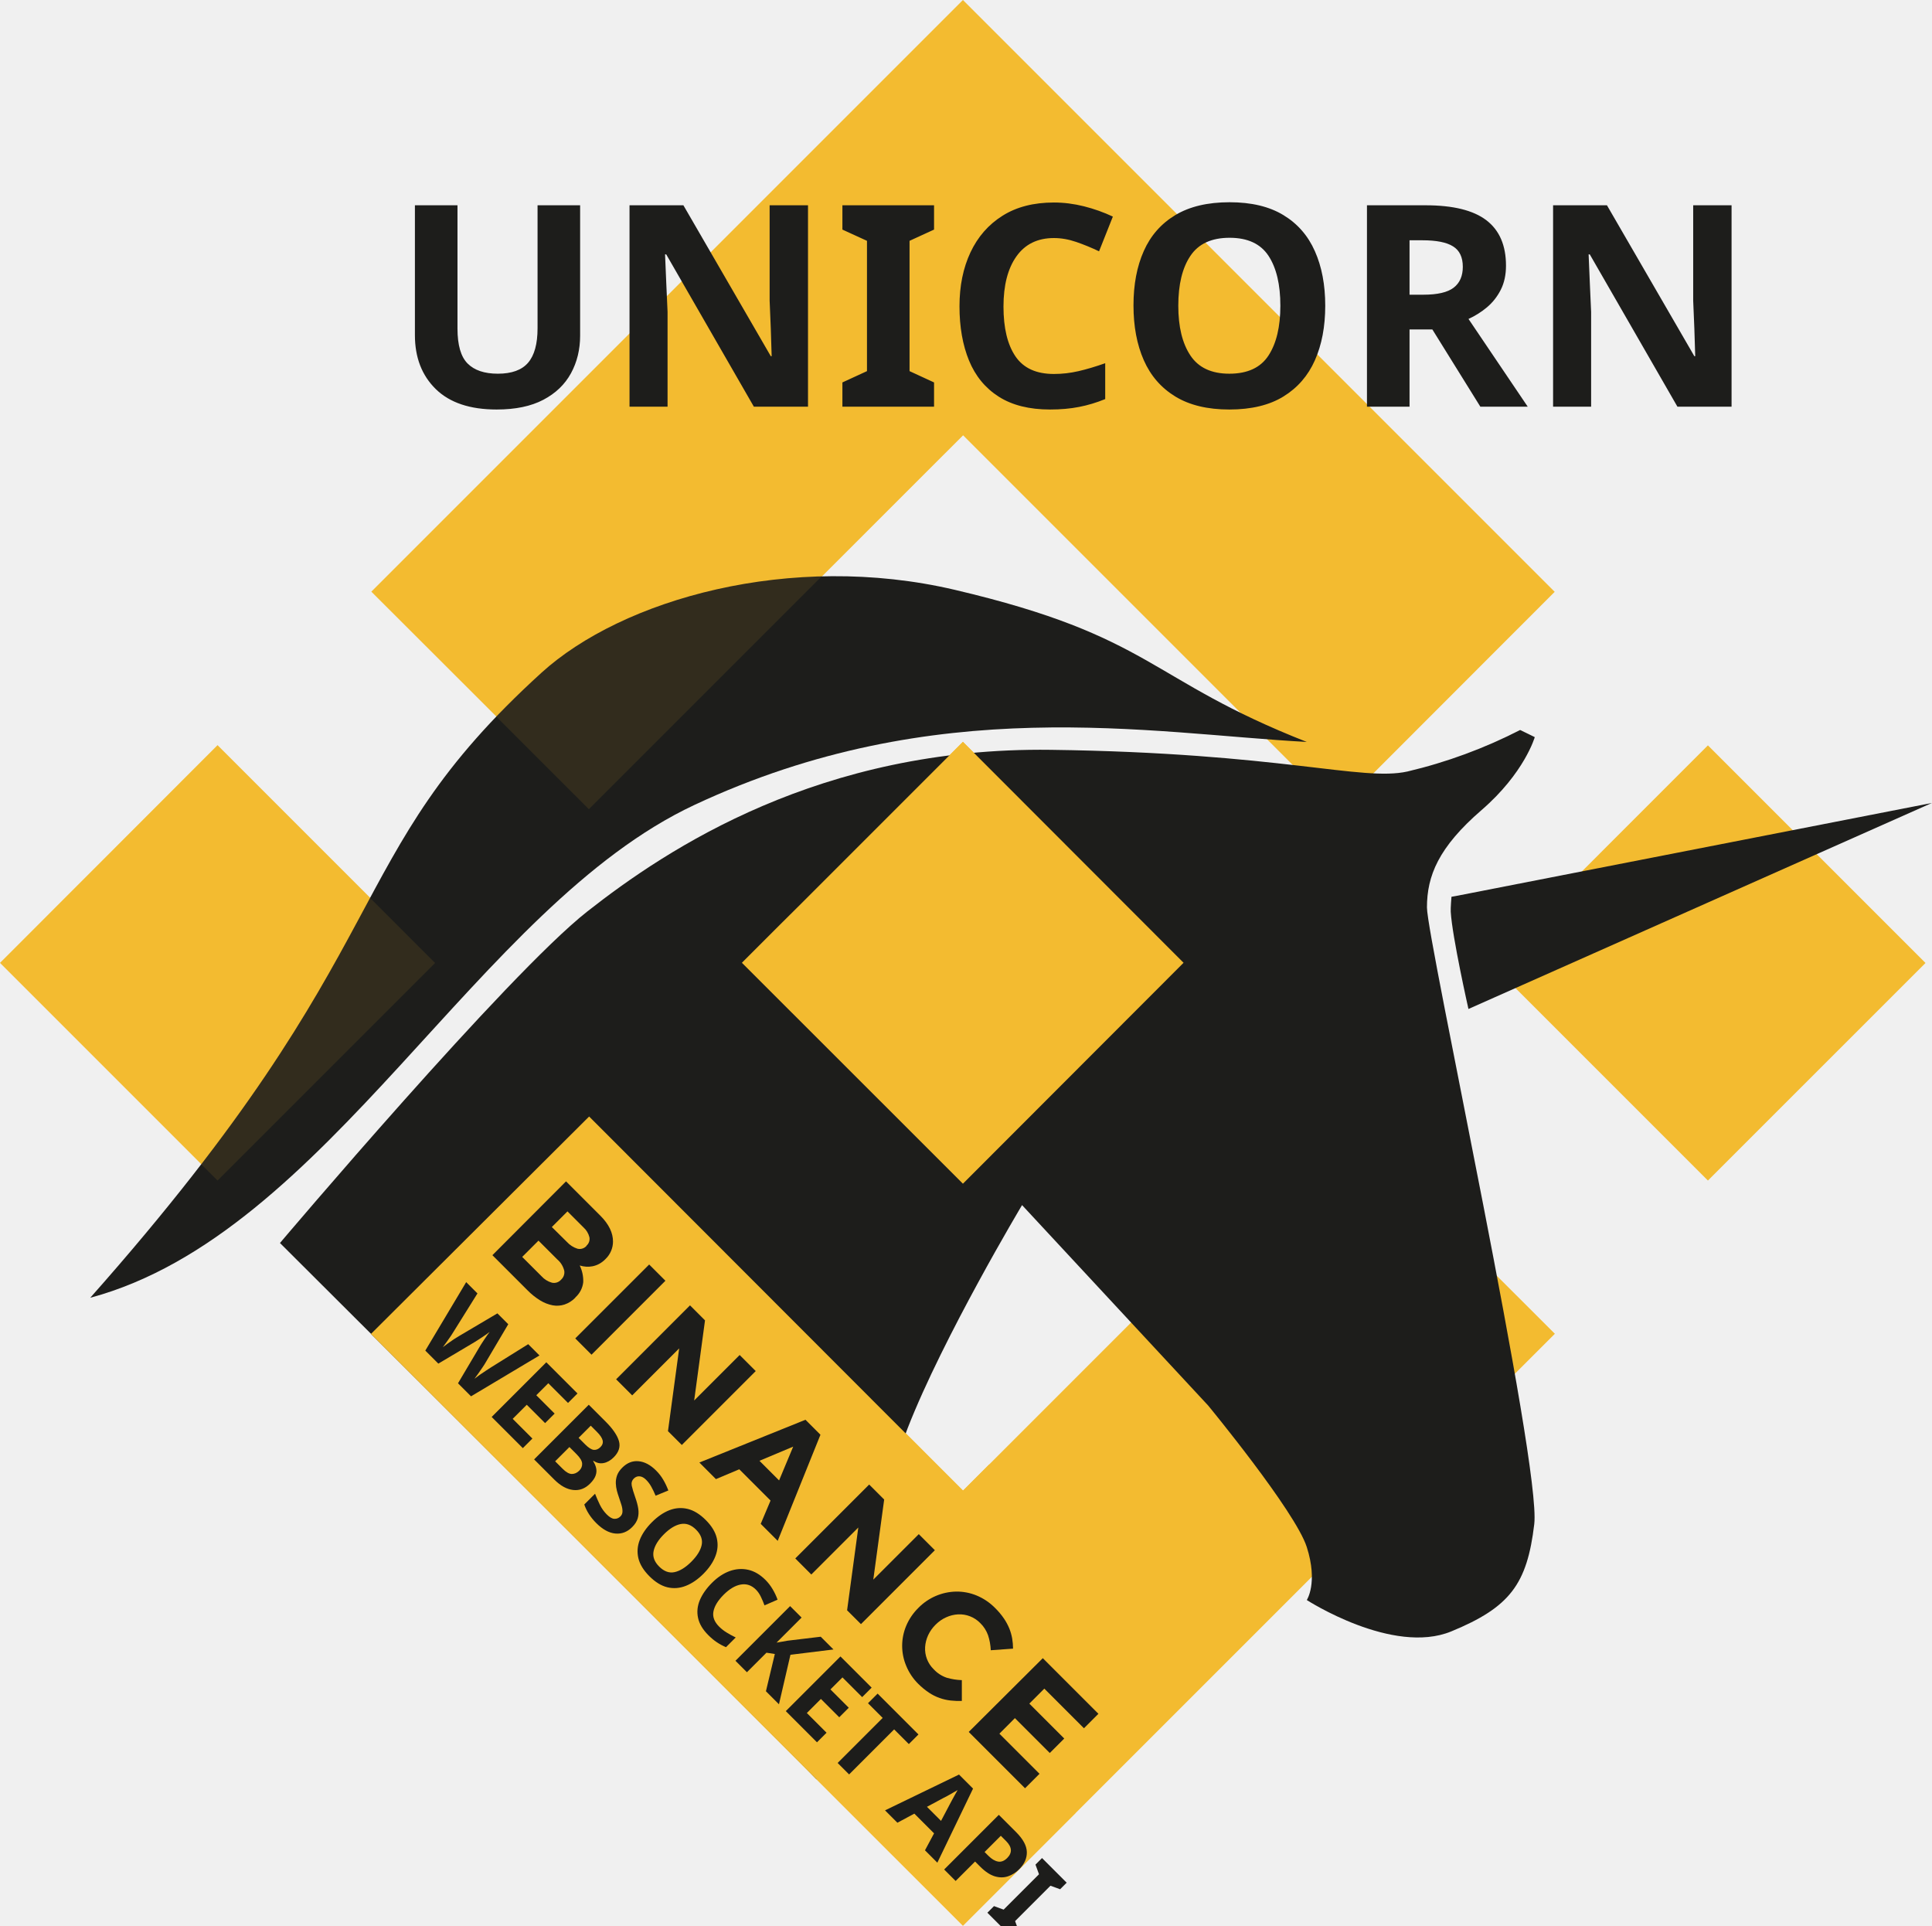
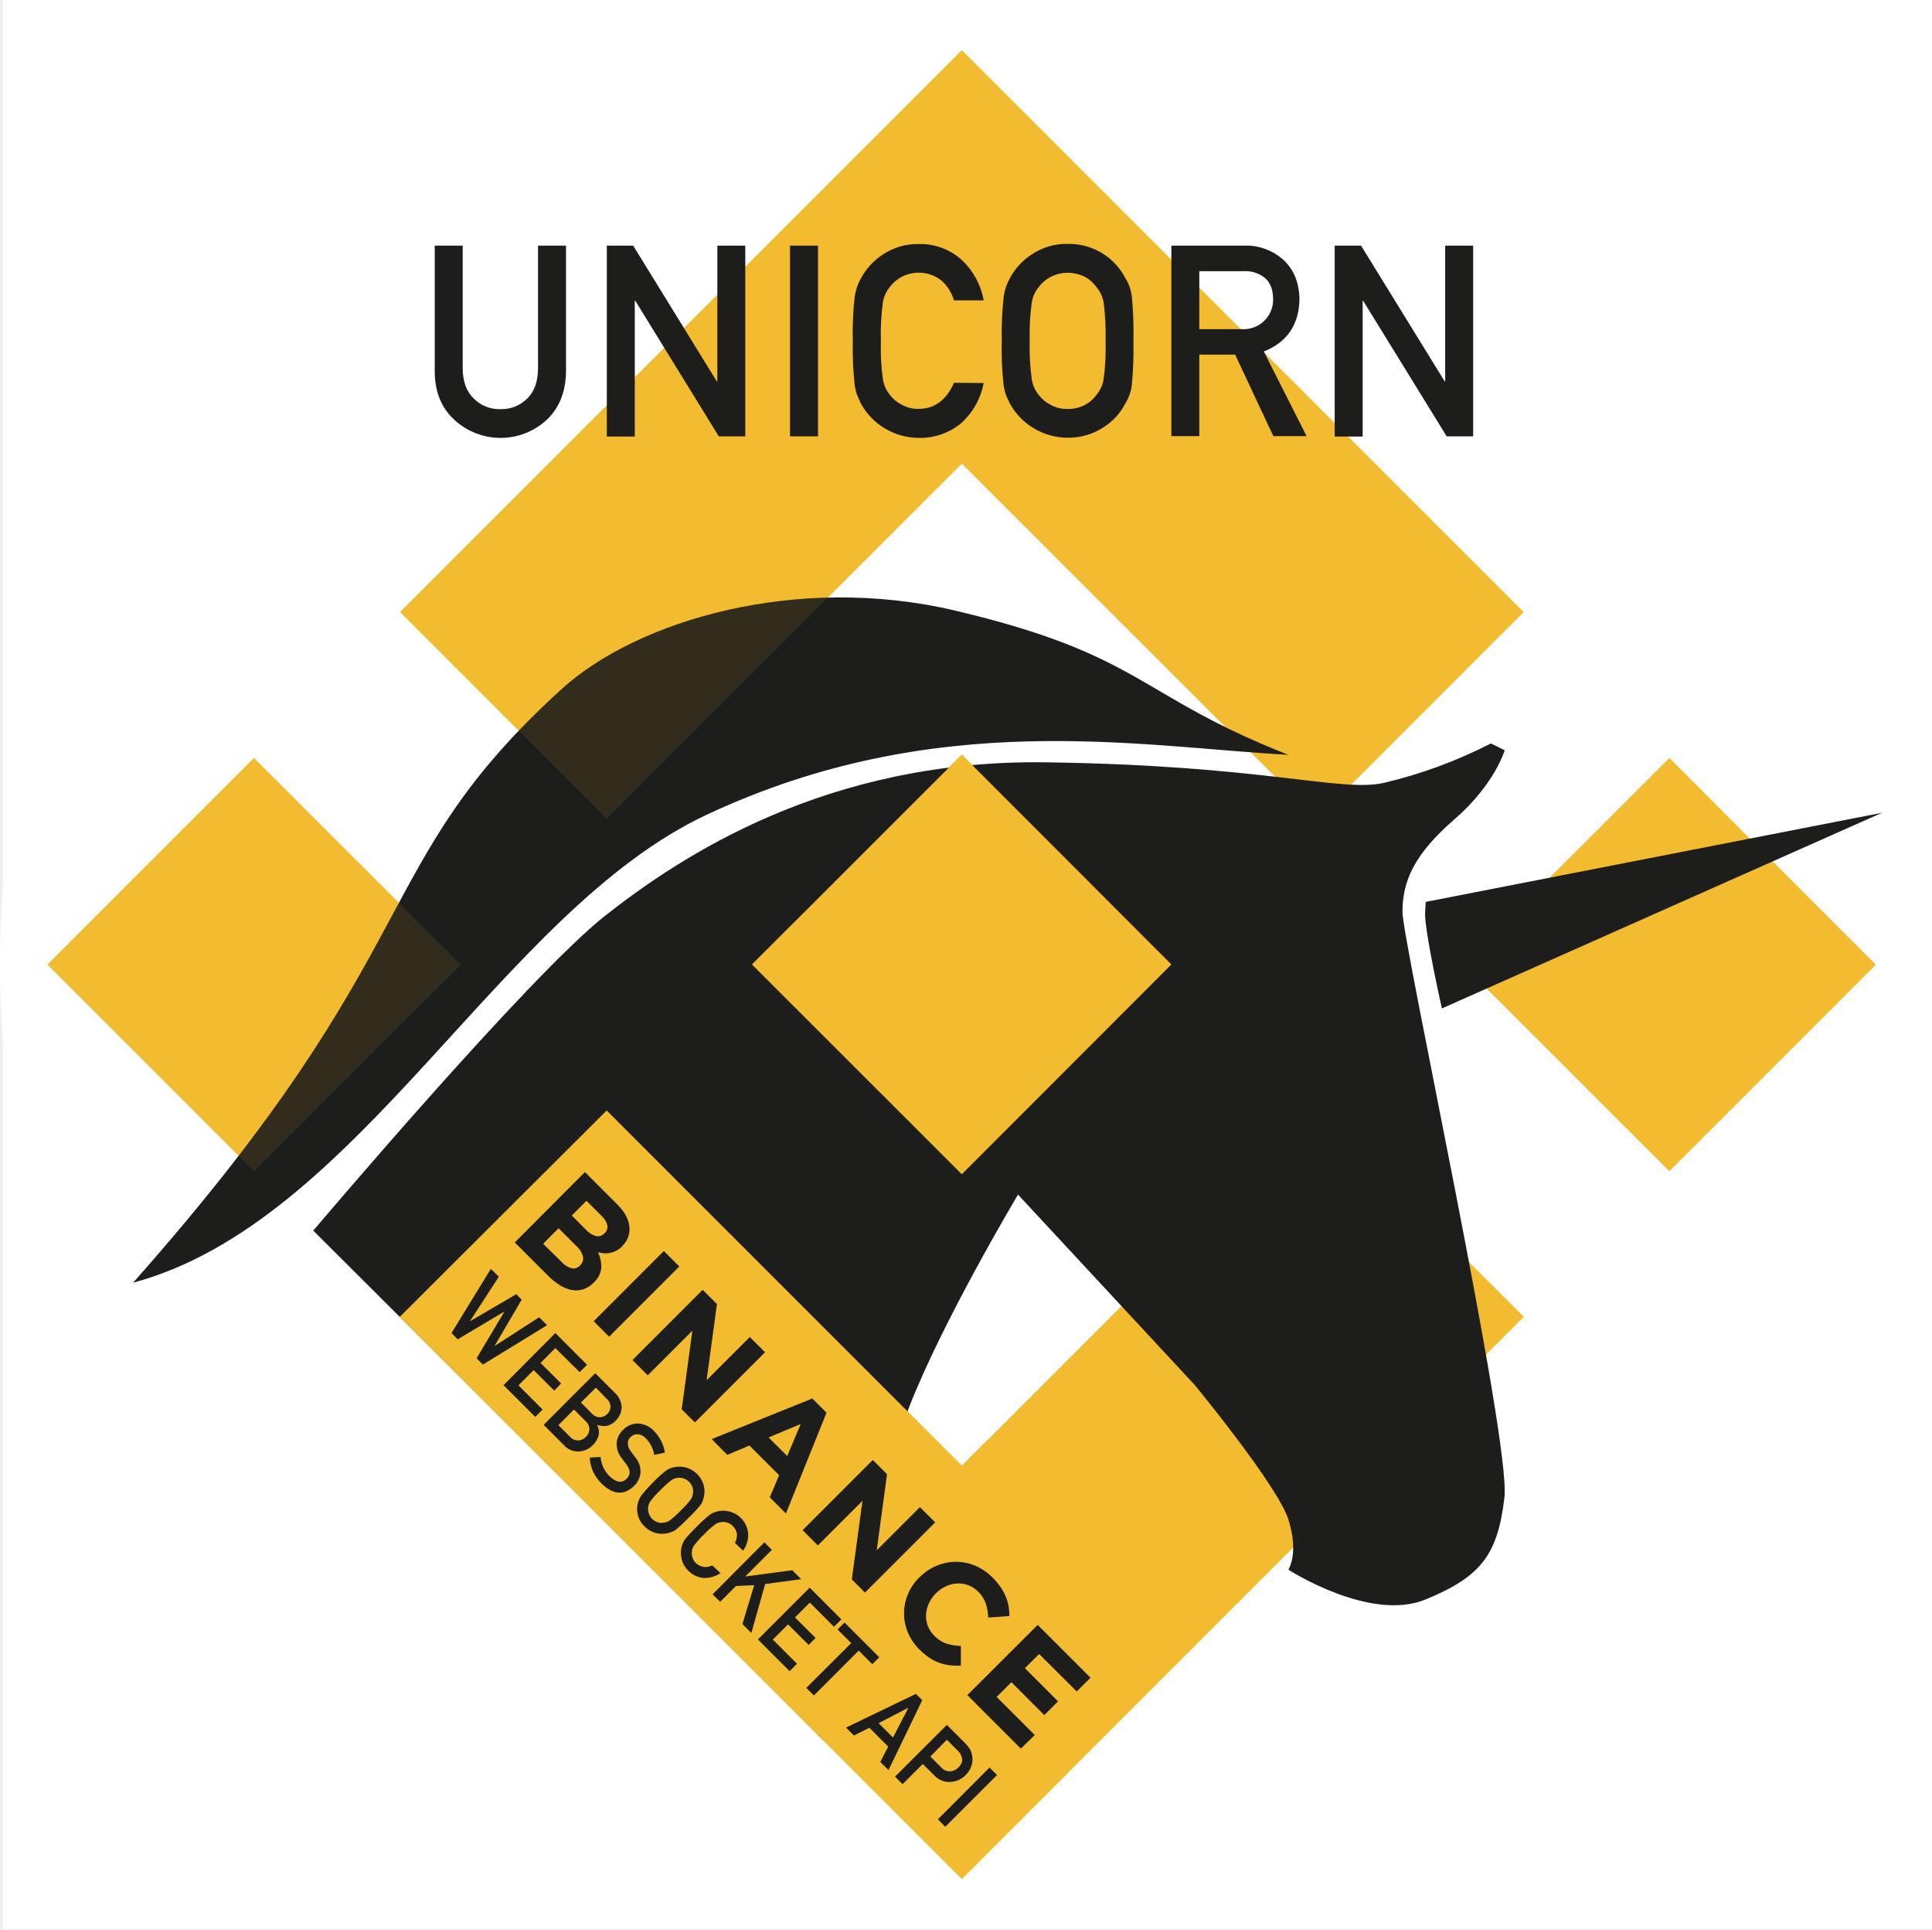
- <svg xmlns="http://www.w3.org/2000/svg" viewBox="0 0 446 444.51">
+ <svg xmlns="http://www.w3.org/2000/svg" viewBox="0 0 469.65 468.91">
  <defs>
-     <style>.cls-1,.cls-5{fill:#f3bb30;}.cls-2,.cls-3,.cls-4{fill:#1d1d1b;}.cls-3{font-size:65.1px;}.cls-3,.cls-4{font-family:DINAlternate-Bold, DIN Alternate;font-weight:700;}.cls-4{font-size:25px;}.cls-5{opacity:0.1;}</style>
+     <style>.cls-1{fill:#fff;}.cls-2,.cls-4{fill:#f3bb30;}.cls-3{fill:#1d1d1b;}.cls-4{opacity:0.1;}</style>
  </defs>
  <g id="Laag_2" data-name="Laag 2">
    <g id="Laag_1-2" data-name="Laag 1">
-       <path class="cls-1" d="M136,186.78l86.33-86.3,86.37,86.37,50.2-50.24L222.29,0,85.72,136.57Z" />
-       <path class="cls-1" d="M0,222.26,50.22,172l50.22,50.22L50.22,272.48Z" />
-       <path class="cls-1" d="M136,257.73l86.33,86.33,86.37-86.36,50.24,50.17,0,0L222.29,444.51,85.72,308l-.07-.07Z" />
-       <path class="cls-1" d="M344.05,222.28l50.22-50.23,50.23,50.23L394.27,272.5Z" />
-       <path class="cls-1" d="M273.23,222.24l-50.94-51-37.67,37.67-4.35,4.32-8.92,8.92-.07.07.07.1,50.94,50.91,50.94-51,0,0Z" />
-       <path class="cls-2" d="M160.31,185.8c55.79-26.13,105-16.51,141.36-14.54-36.81-14.46-35.41-24.35-81.25-35.11-38-8.91-76.83,2.22-95.45,19.16-47.56,43.26-31,61.76-104.14,144.25C75.76,284.78,110.14,209.3,160.31,185.8Z" />
-       <path class="cls-2" d="M64.63,286.92S185.42,407.3,188.39,410.6s12.88-59.77,21.13-80.91,26.42-51.52,26.42-51.52l42.94,46.24s20.15,24.44,22.79,32.7,0,12.22,0,12.22,19.82,12.82,33.36,7.24,17.5-10.88,19.15-24.75-24.77-135.08-24.77-142.35S332.05,195.6,342,187s12.3-16.85,12.3-16.85l-3.38-1.65a114.38,114.38,0,0,1-26,9.58c-10.6,2.36-29.18-4.3-82.35-5s-88.51,22.79-107,37.32S64.63,286.92,64.63,286.92Z" />
-       <path class="cls-2" d="M335.07,207s-.22,2.59-.17,3.45c.34,5.84,4.09,22.45,4.09,22.45l107-47.56L336.1,206.82Z" />
-       <path class="cls-1" d="M228.39,338l-6.1,6.1L136,257.72,85.65,307.89l.07.07L222.29,444.49l26-26C249.92,391.38,240.19,363.47,228.39,338Z" />
-       <text class="cls-3" transform="translate(90.25 93.87)">UNICORN</text>
-       <path class="cls-1" d="M273.23,222.24l-50.94-51-37.67,37.67-4.35,4.32-8.92,8.92-.07.07.07.1,50.94,50.91,50.94-51,0,0Z" />
-       <text class="cls-4" transform="translate(95 308.57) rotate(45) scale(0.99 1)">WEBSOCKET API</text>
-       <path class="cls-2" d="M130.67,272.69l7.91,7.91c2,2,2.94,4,2.93,6a5.6,5.6,0,0,1-1.71,4l-.05.05a6.12,6.12,0,0,1-1.47,1.11,5.48,5.48,0,0,1-1.5.53,5.41,5.41,0,0,1-1.5.09,6.51,6.51,0,0,1-1.45-.27,8.14,8.14,0,0,1,.81,3.85,5.53,5.53,0,0,1-1.82,3.52l0,.05a6.22,6.22,0,0,1-2.5,1.59,5.57,5.57,0,0,1-2.75.18,8.61,8.61,0,0,1-2.89-1.14,15.59,15.59,0,0,1-2.91-2.33l-8.1-8.1Zm.22,14a5.52,5.52,0,0,0,2.4,1.54,2.1,2.1,0,0,0,2.11-.65l0-.05a2.09,2.09,0,0,0,.67-1.93,4.47,4.47,0,0,0-1.37-2.28l-3.7-3.7-3.61,3.61ZM125,294.58a5.09,5.09,0,0,0,2.41,1.5,2.17,2.17,0,0,0,2.11-.69l.05-.05a2.26,2.26,0,0,0,.69-2,4.92,4.92,0,0,0-1.61-2.63l-4.34-4.34-3.76,3.76Z" />
-       <path class="cls-2" d="M149.86,291.88l3.75,3.75L136.55,312.7l-3.75-3.76Z" />
-       <path class="cls-2" d="M159.29,301.31l3.46,3.47-2.5,18.49,10.5-10.5,3.71,3.71L157.4,333.54l-3.2-3.19,2.59-19.11-10.85,10.85-3.71-3.71Z" />
-       <path class="cls-2" d="M185.94,327.72l3.46,3.46-9.87,24.49-3.92-3.92,2.27-5.38-7.22-7.22-5.39,2.27-3.82-3.83Zm-6.09,14,3.26-7.8-7.79,3.27Z" />
-       <path class="cls-2" d="M200.65,342.67l3.46,3.46-2.51,18.49,10.5-10.5,3.71,3.71-17.06,17.06-3.2-3.19,2.59-19.11-10.85,10.85-3.7-3.71Z" />
-       <path class="cls-2" d="M212,388.7a12.55,12.55,0,0,1-2.8-4.17,11.9,11.9,0,0,1,0-9.26,12.73,12.73,0,0,1,2.78-4.1l.05-.05a12.53,12.53,0,0,1,8.71-3.74,12,12,0,0,1,4.7.9,13,13,0,0,1,4.3,2.91,16.14,16.14,0,0,1,2,2.38A12.78,12.78,0,0,1,233,375.9a11.51,11.51,0,0,1,.66,2.31,14.22,14.22,0,0,1,.2,2.34l-5.14.37a13,13,0,0,0-.62-3.44,7.3,7.3,0,0,0-1.82-2.84,6.68,6.68,0,0,0-5.12-2,7.55,7.55,0,0,0-2.72.67A8,8,0,0,0,216,375l-.05.05a8.34,8.34,0,0,0-1.7,2.42,7.74,7.74,0,0,0-.69,2.72,6.6,6.6,0,0,0,2,5.14,7.28,7.28,0,0,0,3,1.94,14.12,14.12,0,0,0,3.48.55l0,4.8a17.75,17.75,0,0,1-2.63-.1,11.3,11.3,0,0,1-2.51-.58,11,11,0,0,1-2.45-1.23A16.34,16.34,0,0,1,212,388.7Z" />
-       <path class="cls-2" d="M240.73,382.75l12.84,12.84-3.34,3.34-9.15-9.15-3.46,3.46,8.06,8.06-3.34,3.34-8.05-8.05-3.58,3.59,9.26,9.26-3.34,3.34-13-13Z" />
-       <path class="cls-5" d="M100.44,222.28l-15.09-15.1c-11.95,22.44-24.13,42.52-39,61.45l3.87,3.87Z" />
-       <path class="cls-5" d="M114.6,165.45l21.34,21.33L189.72,133C159.87,133.84,133.34,143,114.6,165.45Z" />
+       <circle class="cls-1" cx="232.56" cy="234.46" r="232.56" />
+       <rect class="cls-1" x="0.74" width="468.91" height="468.91" />
+       <path class="cls-2" d="M147.48,199l86.33-86.3L320.18,199l50.21-50.24L233.81,12.18,97.24,148.75Z" />
+       <path class="cls-2" d="M11.52,234.44l50.22-50.22L112,234.44,61.74,284.67Z" />
+       <path class="cls-2" d="M147.48,269.91l86.33,86.34,86.37-86.37,50.24,50.17,0,0L233.81,456.69,97.24,320.15l-.07-.07Z" />
+       <path class="cls-2" d="M355.57,234.46l50.23-50.23L456,234.46,405.8,284.68Z" />
+       <path class="cls-2" d="M284.76,234.42l-50.95-51-37.67,37.67-4.35,4.32-8.92,8.92-.07.07.07.1,50.94,50.91,50.95-51,0,0Z" />
+       <path class="cls-3" d="M171.83,198c55.79-26.12,105-16.51,141.36-14.54-36.81-14.46-35.41-24.34-81.25-35.11-38-8.91-76.83,2.23-95.45,19.16-47.55,43.27-31,61.76-104.14,144.25C87.28,297,121.66,221.48,171.83,198Z" />
+       <path class="cls-3" d="M76.15,299.1S196.94,419.48,199.91,422.78s12.88-59.77,21.14-80.91,26.42-51.52,26.42-51.52l42.93,46.24s20.15,24.44,22.79,32.7,0,12.22,0,12.22,19.82,12.82,33.36,7.24,17.5-10.88,19.16-24.75-24.78-135.08-24.78-142.35,2.65-13.87,12.56-22.45,12.29-16.85,12.29-16.85l-3.38-1.65a114.15,114.15,0,0,1-26,9.58c-10.6,2.36-29.17-4.3-82.35-5s-88.51,22.79-107,37.33S76.15,299.1,76.15,299.1Z" />
+       <path class="cls-3" d="M346.59,219.21s-.21,2.58-.16,3.44c.33,5.84,4.08,22.45,4.08,22.45l107-47.56L347.63,219Z" />
+       <path class="cls-2" d="M239.91,350.13l-6.1,6.1L147.48,269.9,97.17,320.07l.07.07L233.81,456.67l26-26C261.44,403.56,251.71,375.65,239.91,350.13Z" />
+       <path class="cls-3" d="M105.68,59.7h6.8V89.61q.06,4.74,2.65,7.22a8.66,8.66,0,0,0,6.51,2.61,8.84,8.84,0,0,0,6.56-2.61q2.53-2.47,2.59-7.22V59.7h6.8V90.35q-.12,7.31-4.59,11.6a16.54,16.54,0,0,1-22.64,0q-4.62-4.28-4.68-11.59Z" />
+       <path class="cls-3" d="M147.51,59.7h6.41l20.33,33h.13V59.7h6.79v46.35h-6.44L154.43,73.1h-.12v33h-6.8Z" />
+       <path class="cls-3" d="M192.05,59.7h6.8v46.35h-6.8Z" />
+       <path class="cls-3" d="M239.12,93.1a17.48,17.48,0,0,1-5.64,9.9,15.71,15.71,0,0,1-10.14,3.43,16.13,16.13,0,0,1-14.06-8.33c-.33-.7-.63-1.37-.89-2a12.76,12.76,0,0,1-.62-2.48,79.79,79.79,0,0,1-.46-10.74,79.52,79.52,0,0,1,.46-10.81,13,13,0,0,1,1.51-4.42,15.8,15.8,0,0,1,5.23-5.72,15.07,15.07,0,0,1,8.84-2.61,14.9,14.9,0,0,1,10.59,4A17.62,17.62,0,0,1,239.12,73H231.9a10.3,10.3,0,0,0-3-4.78,8.72,8.72,0,0,0-5.55-1.94,9.13,9.13,0,0,0-4.14,1,8.53,8.53,0,0,0-2.83,2.39,7.76,7.76,0,0,0-1.76,3.85,57.35,57.35,0,0,0-.49,9.34,55.84,55.84,0,0,0,.49,9.26,7.77,7.77,0,0,0,1.76,3.92,8,8,0,0,0,2.84,2.33,7.8,7.8,0,0,0,4.13,1q5.74,0,8.58-6.34Z" />
+       <path class="cls-3" d="M243.52,82.88A80.06,80.06,0,0,1,244,72a13,13,0,0,1,1.51-4.42,15.58,15.58,0,0,1,5.23-5.7,15.08,15.08,0,0,1,8.83-2.6,15.43,15.43,0,0,1,14,8.33,10.83,10.83,0,0,1,1.56,4.42,91.25,91.25,0,0,1,.4,10.81,91.56,91.56,0,0,1-.4,10.74,10.82,10.82,0,0,1-1.57,4.48,14.85,14.85,0,0,1-5.1,5.66,15.61,15.61,0,0,1-8.93,2.67,16.13,16.13,0,0,1-14.06-8.33c-.33-.7-.63-1.37-.9-2a13.6,13.6,0,0,1-.61-2.48A79.79,79.79,0,0,1,243.52,82.88Zm6.79,0a55.48,55.48,0,0,0,.5,9.26,7.77,7.77,0,0,0,1.76,3.92,8,8,0,0,0,2.83,2.33,7.81,7.81,0,0,0,4.14,1,8.18,8.18,0,0,0,4.22-1,7.54,7.54,0,0,0,2.71-2.33,8.08,8.08,0,0,0,1.82-3.92,59,59,0,0,0,.47-9.26,60.61,60.61,0,0,0-.47-9.34,8.09,8.09,0,0,0-1.82-3.85,8,8,0,0,0-2.71-2.39,9.55,9.55,0,0,0-4.22-1,9.1,9.1,0,0,0-4.14,1,8.43,8.43,0,0,0-2.83,2.39,7.76,7.76,0,0,0-1.76,3.85A57,57,0,0,0,250.31,82.88Z" />
+       <path class="cls-3" d="M284.75,59.7h17.54a13.54,13.54,0,0,1,9.15,3q4.28,3.47,4.45,9.89-.12,9.44-8.67,12.84l10.4,20.57h-8.08l-9.29-19.81h-8.71v19.81h-6.79ZM291.54,80h10.31a7.16,7.16,0,0,0,7.63-7.4q-.06-3.63-2.26-5.26a7.66,7.66,0,0,0-5-1.43H291.54Z" />
+       <path class="cls-3" d="M324.45,59.7h6.41l20.33,33h.12V59.7h6.8v46.35h-6.44L331.37,73.1h-.12v33h-6.8Z" />
+       <path class="cls-2" d="M284.76,234.42l-50.95-51-37.67,37.67-4.35,4.32-8.92,8.92-.07.07.07.1,50.94,50.91,50.95-51,0,0Z" />
+       <path class="cls-3" d="M119.33,308.39l1.93,1.93-7.05,10.84,0,0,11.29-6.61,1.32,1.33-6.61,11.28,0,0,10.85-7,1.93,1.93-15.6,9.57-1.53-1.53,6.78-11.38,0,0-11.38,6.77L109.76,324Z" />
+       <path class="cls-3" d="M135,324l7.71,7.71-1.8,1.79L135,327.65l-3.6,3.6,5,5L134.73,338l-5-5-3.7,3.71,5.88,5.88-1.8,1.79-7.7-7.71Z" />
+       <path class="cls-3" d="M144.7,333.76l4.68,4.67a5.17,5.17,0,0,1,1.74,3.61,4.74,4.74,0,0,1-1.54,3.34,4.22,4.22,0,0,1-1.84,1.13,3.51,3.51,0,0,1-1.19.1,6,6,0,0,1-1.45-.3l0,0a3.47,3.47,0,0,1,.42,2.57,5.28,5.28,0,0,1-1.35,2.3,5,5,0,0,1-3.56,1.6,4.45,4.45,0,0,1-3.37-1.38l-5.08-5.09Zm-5.17,8.82-3.79,3.8,2.82,2.82a2.69,2.69,0,0,0,2.07.91,2.95,2.95,0,0,0,2.65-2.65,2.72,2.72,0,0,0-.93-2.06Zm5.31-5.3-3.62,3.61,2.64,2.65a2.63,2.63,0,0,0,2,.92,2.46,2.46,0,0,0,1.75-.78,2.61,2.61,0,0,0,.81-1.78,2.83,2.83,0,0,0-1-2Z" />
+       <path class="cls-3" d="M146,354.11a7.31,7.31,0,0,0,2.18,4.69q2.39,2.31,4.14.63,1.42-1.4.12-3.27c-.42-.55-.87-1.16-1.37-1.83a5.53,5.53,0,0,1-1.16-3.57,4.84,4.84,0,0,1,1.49-3.16,5,5,0,0,1,3.71-1.62,5.68,5.68,0,0,1,3.91,1.87,9.37,9.37,0,0,1,2.61,5.21l-2.59.55a7.53,7.53,0,0,0-2-4,3.1,3.1,0,0,0-1.84-1,2.34,2.34,0,0,0-2,.75,2,2,0,0,0-.58,1.4,3.16,3.16,0,0,0,.68,1.92c.27.39.65.9,1.15,1.55a5.23,5.23,0,0,1,1.24,3.78,5.14,5.14,0,0,1-1.55,3.15c-2.46,2.35-5.1,2.16-7.89-.57a9.42,9.42,0,0,1-2.89-6.32Z" />
+       <path class="cls-3" d="M158.71,360.35a29.65,29.65,0,0,1,3.06-2.82,5.22,5.22,0,0,1,1.61-.8,6.13,6.13,0,0,1,3-.14,6.2,6.2,0,0,1,4.77,4.78,5.86,5.86,0,0,1-.18,2.92,4.23,4.23,0,0,1-.78,1.63,35.81,35.81,0,0,1-2.82,3,36.21,36.21,0,0,1-3,2.81,4.16,4.16,0,0,1-1.64.79,5.72,5.72,0,0,1-2.91.17,5.89,5.89,0,0,1-3.12-1.68A5.74,5.74,0,0,1,155,368a5.87,5.87,0,0,1,.13-2.94c.1-.28.2-.54.31-.78a5,5,0,0,1,.5-.84A32.2,32.2,0,0,1,158.71,360.35Zm1.82,1.83a22.23,22.23,0,0,0-2.38,2.64,3,3,0,0,0-.59,1.54,3.46,3.46,0,0,0,.95,2.79,3.07,3.07,0,0,0,1.42.85,2.89,2.89,0,0,0,1.36.1,3.2,3.2,0,0,0,1.56-.58,22.62,22.62,0,0,0,2.64-2.39,23.31,23.31,0,0,0,2.41-2.66,3.19,3.19,0,0,0,.56-1.53,3.25,3.25,0,0,0-.08-1.38,3.81,3.81,0,0,0-.87-1.41,3.5,3.5,0,0,0-1.38-.84,3.27,3.27,0,0,0-1.41-.11,3,3,0,0,0-1.52.57A23.14,23.14,0,0,0,160.53,362.18Z" />
+       <path class="cls-3" d="M175.15,382.34a6.84,6.84,0,0,1-4.21,1.18,6,6,0,0,1-3.65-1.8,5.74,5.74,0,0,1-1.65-3.1,5.87,5.87,0,0,1,.13-2.94q.15-.42.3-.78a5.9,5.9,0,0,1,.51-.84,32.2,32.2,0,0,1,2.8-3,31.85,31.85,0,0,1,3.05-2.81,5.22,5.22,0,0,1,1.61-.8,5.93,5.93,0,0,1,3-.14,6.09,6.09,0,0,1,4.85,5.59,6.83,6.83,0,0,1-1.25,4L178.66,375a4,4,0,0,0,.48-2.11,3.33,3.33,0,0,0-1-2,3.39,3.39,0,0,0-1.38-.84,3.27,3.27,0,0,0-1.41-.11,3,3,0,0,0-1.52.57,22.19,22.19,0,0,0-2.67,2.41,21.45,21.45,0,0,0-2.38,2.64,3,3,0,0,0-.59,1.54,3,3,0,0,0,.13,1.4,2.92,2.92,0,0,0,.82,1.39,3.48,3.48,0,0,0,4,.58Z" />
+       <path class="cls-3" d="M185.81,374.86l1.82,1.83-6.48,6.48,0,0,11.45-1.52,2.17,2.17L186,385l-3.35,11.89-2.17-2.17,2.86-9.44-4.44.2-3.83,3.84-1.83-1.83Z" />
+       <path class="cls-3" d="M196.83,385.88l7.7,7.71-1.79,1.8-5.88-5.88-3.6,3.6,5,5-1.69,1.69-5-5-3.71,3.7,5.88,5.88-1.79,1.8-7.71-7.71Z" />
+       <path class="cls-3" d="M206.92,399.36l-3.31-3.31,1.69-1.69,8.44,8.44-1.69,1.69-3.31-3.31-10.89,10.9L196,410.25Z" />
+       <path class="cls-3" d="M215.91,424.51l-4.57-4.58-3.75,1.89-1.93-1.93,17-8.2,1.53,1.53-8.2,17L214,428.26Zm1.17-2.21,3.76-7.25,0,0-7.25,3.76Z" />
+       <path class="cls-3" d="M230.17,419.23l4.37,4.37a9.21,9.21,0,0,1,1.24,1.51,5.25,5.25,0,0,1,.6,2.09,4.29,4.29,0,0,1-.28,2.13,5.8,5.8,0,0,1-1.43,2.17,5.55,5.55,0,0,1-3.49,1.6,4.94,4.94,0,0,1-4.07-1.59l-2.79-2.78-4.91,4.91-1.83-1.83Zm-4,7.7,2.71,2.71a2.68,2.68,0,0,0,2.19.88,3.12,3.12,0,0,0,1.88-.9,3.53,3.53,0,0,0,.86-1.27,2.1,2.1,0,0,0,0-1.19,3.22,3.22,0,0,0-1-1.67l-2.65-2.64Z" />
+       <path class="cls-3" d="M240.54,429.6l1.83,1.82L229.78,444,228,442.18Z" />
+       <path class="cls-3" d="M142.19,284.87l7.91,7.91c2,2,2.94,4,2.93,6a5.55,5.55,0,0,1-1.71,4l0,.05A6.12,6.12,0,0,1,149.8,304a5.55,5.55,0,0,1-3,.62,6.42,6.42,0,0,1-1.44-.27,8.13,8.13,0,0,1,.8,3.85,5.53,5.53,0,0,1-1.82,3.52l-.05.05a6.19,6.19,0,0,1-2.49,1.59,5.62,5.62,0,0,1-2.76.18,8.69,8.69,0,0,1-2.89-1.14,15.59,15.59,0,0,1-2.91-2.33l-8.1-8.1Zm.22,14a5.52,5.52,0,0,0,2.4,1.54,2.08,2.08,0,0,0,2.11-.65l.05,0a2.11,2.11,0,0,0,.67-1.93,4.49,4.49,0,0,0-1.38-2.28l-3.7-3.7L139,295.43Zm-5.87,7.87a5.11,5.11,0,0,0,2.4,1.51,2.2,2.2,0,0,0,2.11-.7l0-.05a2.26,2.26,0,0,0,.69-2,4.85,4.85,0,0,0-1.61-2.63l-4.34-4.34-3.76,3.76Z" />
+       <path class="cls-3" d="M161.38,304.06l3.75,3.76-17.06,17.06-3.75-3.76Z" />
+       <path class="cls-3" d="M170.81,313.49l3.47,3.47-2.51,18.5,10.5-10.5,3.71,3.7-17.06,17.06-3.2-3.19,2.59-19.11-10.85,10.85-3.71-3.71Z" />
+       <path class="cls-3" d="M197.47,339.9l3.45,3.46-9.87,24.49-3.92-3.92,2.27-5.38-7.22-7.22-5.38,2.27L173,349.77Zm-6.1,14,3.27-7.8-7.8,3.27Z" />
+       <path class="cls-3" d="M212.17,354.85l3.46,3.46-2.51,18.5,10.5-10.5,3.71,3.7-17.06,17.06-3.2-3.19,2.59-19.11-10.85,10.85-3.7-3.71Z" />
+       <path class="cls-3" d="M223.48,400.88a12.58,12.58,0,0,1-2.81-4.17,12,12,0,0,1,.05-9.26,12.73,12.73,0,0,1,2.78-4.1l.05,0a12.5,12.5,0,0,1,8.71-3.75,12,12,0,0,1,4.7.9,12.89,12.89,0,0,1,4.3,2.91,15.54,15.54,0,0,1,2,2.38,12.78,12.78,0,0,1,1.26,2.33,10.33,10.33,0,0,1,.66,2.31,14.25,14.25,0,0,1,.2,2.35l-5.14.36a13,13,0,0,0-.62-3.44,7.3,7.3,0,0,0-1.82-2.84,6.67,6.67,0,0,0-5.12-2,7.55,7.55,0,0,0-2.72.67,8.34,8.34,0,0,0-2.42,1.7l-.05.05a8.34,8.34,0,0,0-1.7,2.42,7.78,7.78,0,0,0-.68,2.72,6.62,6.62,0,0,0,2,5.14,7.31,7.31,0,0,0,3,1.94,13.59,13.59,0,0,0,3.47.55l0,4.8a17.8,17.8,0,0,1-2.63-.1,11.19,11.19,0,0,1-5-1.81A15.78,15.78,0,0,1,223.48,400.88Z" />
+       <path class="cls-3" d="M252.25,394.93l12.84,12.84-3.34,3.34L252.6,402l-3.46,3.46,8.06,8.06-3.34,3.34-8-8-3.59,3.58,9.27,9.26L248.16,425l-13-13Z" />
+       <path class="cls-4" d="M112,234.46l-15.1-15.1c-12,22.44-24.13,42.52-39,61.45l3.86,3.87Z" />
+       <path class="cls-4" d="M126.12,177.63,147.46,199l53.78-53.74C171.39,146,144.86,155.16,126.12,177.63Z" />
    </g>
  </g>
</svg>
